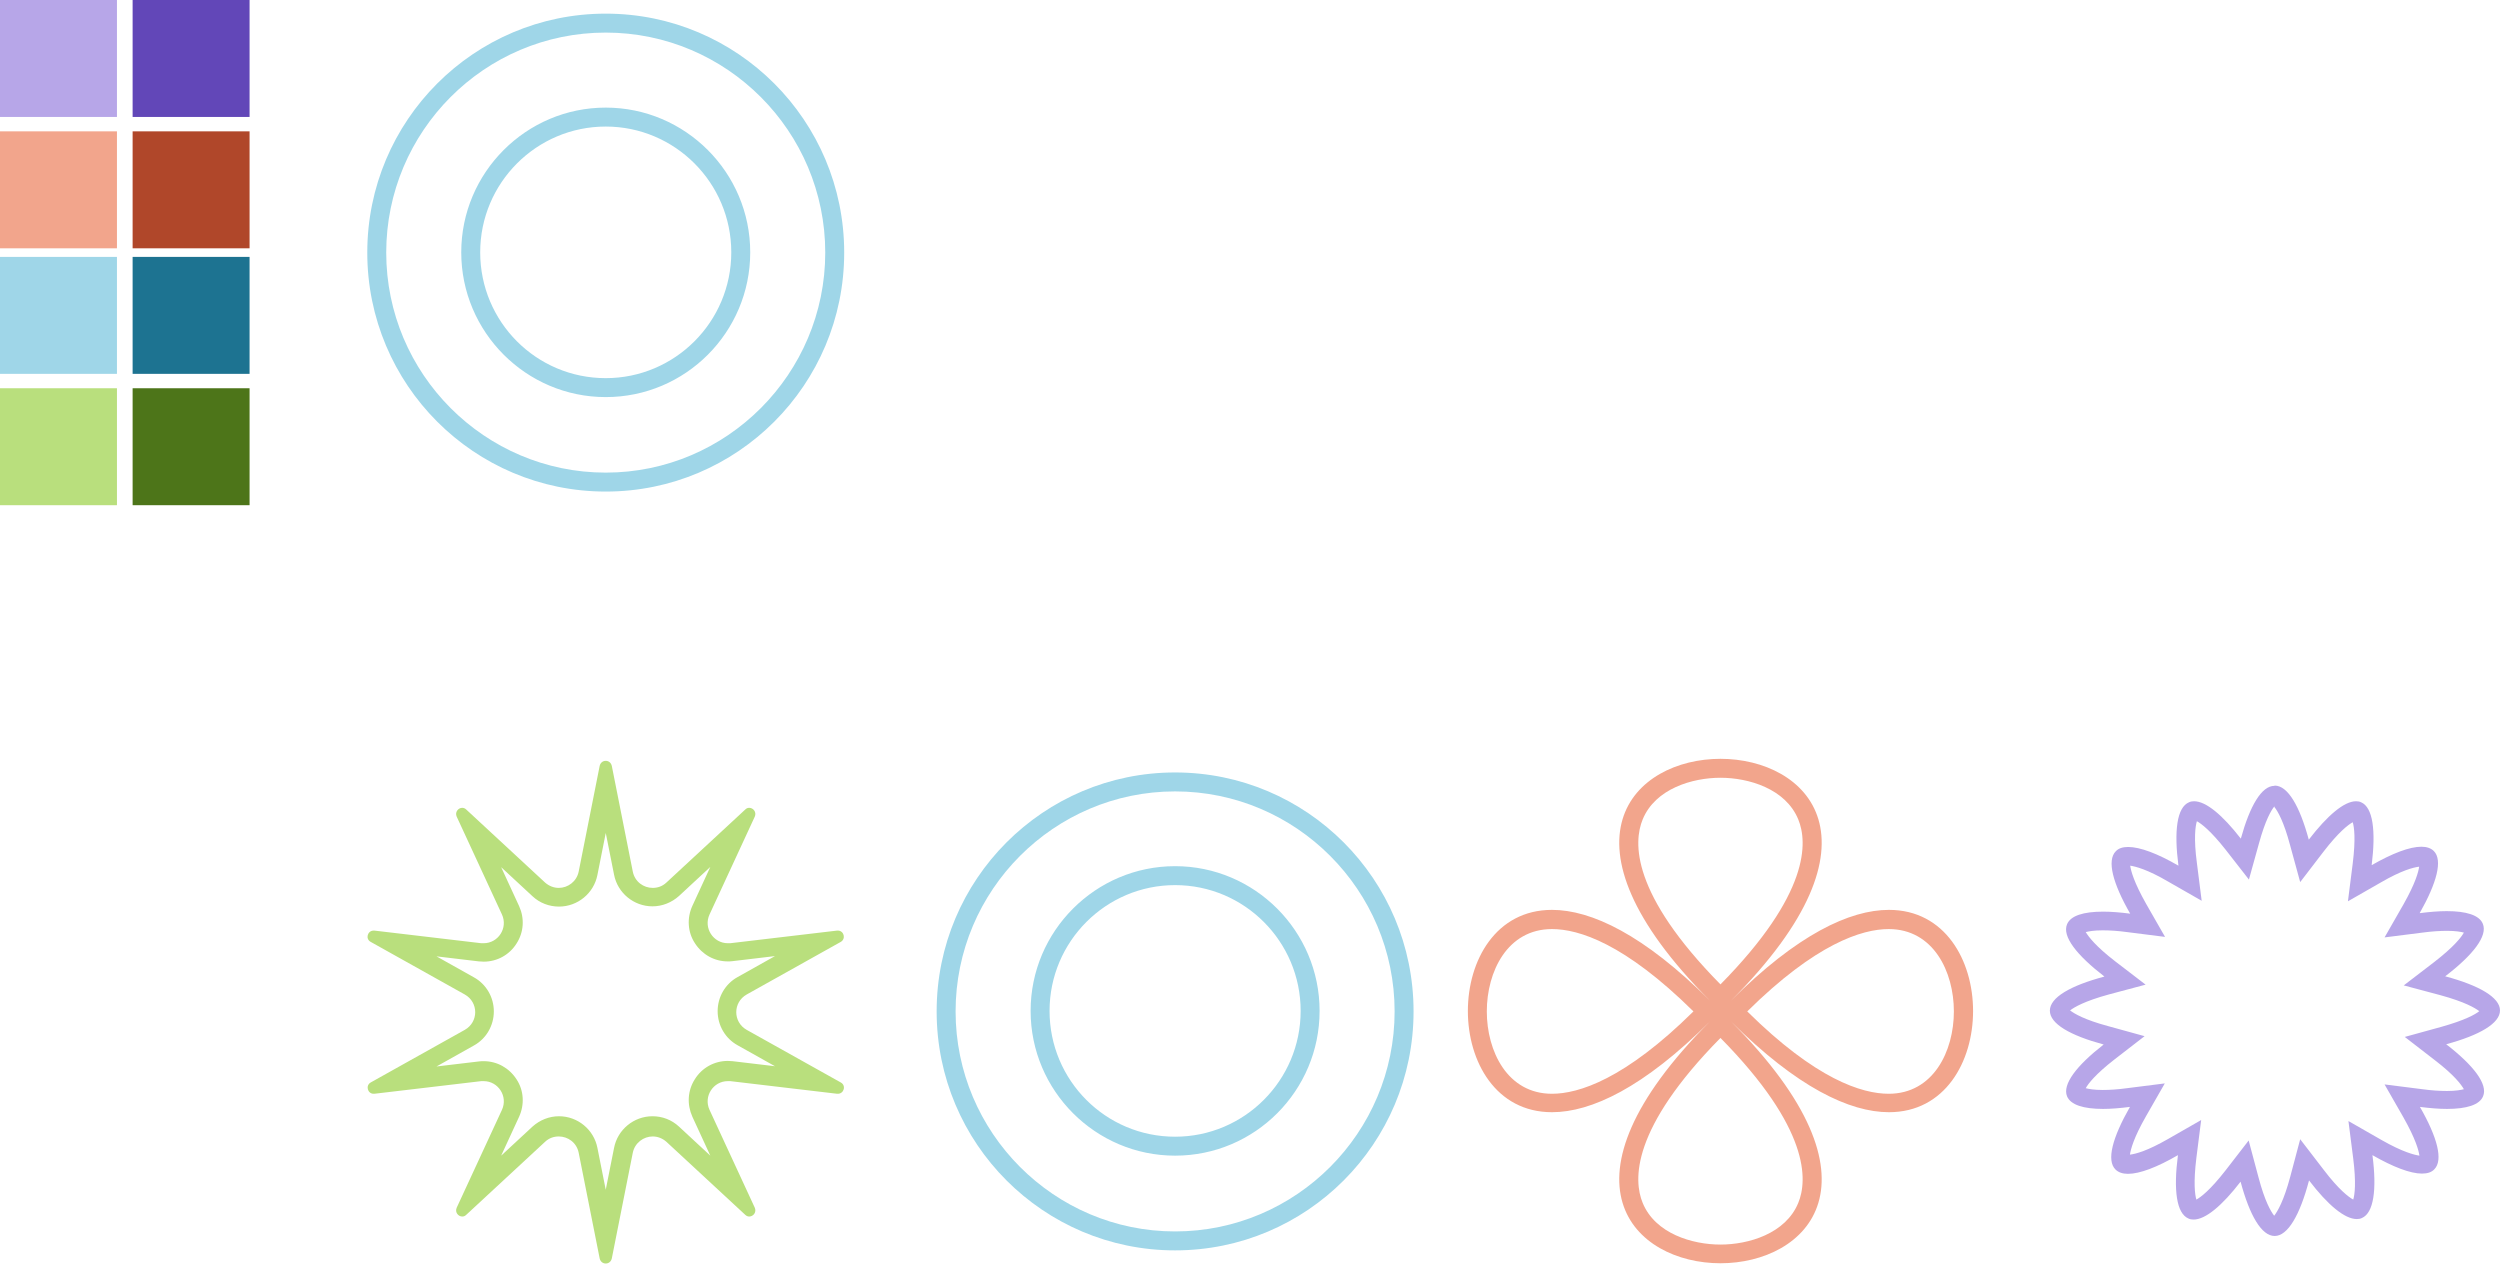
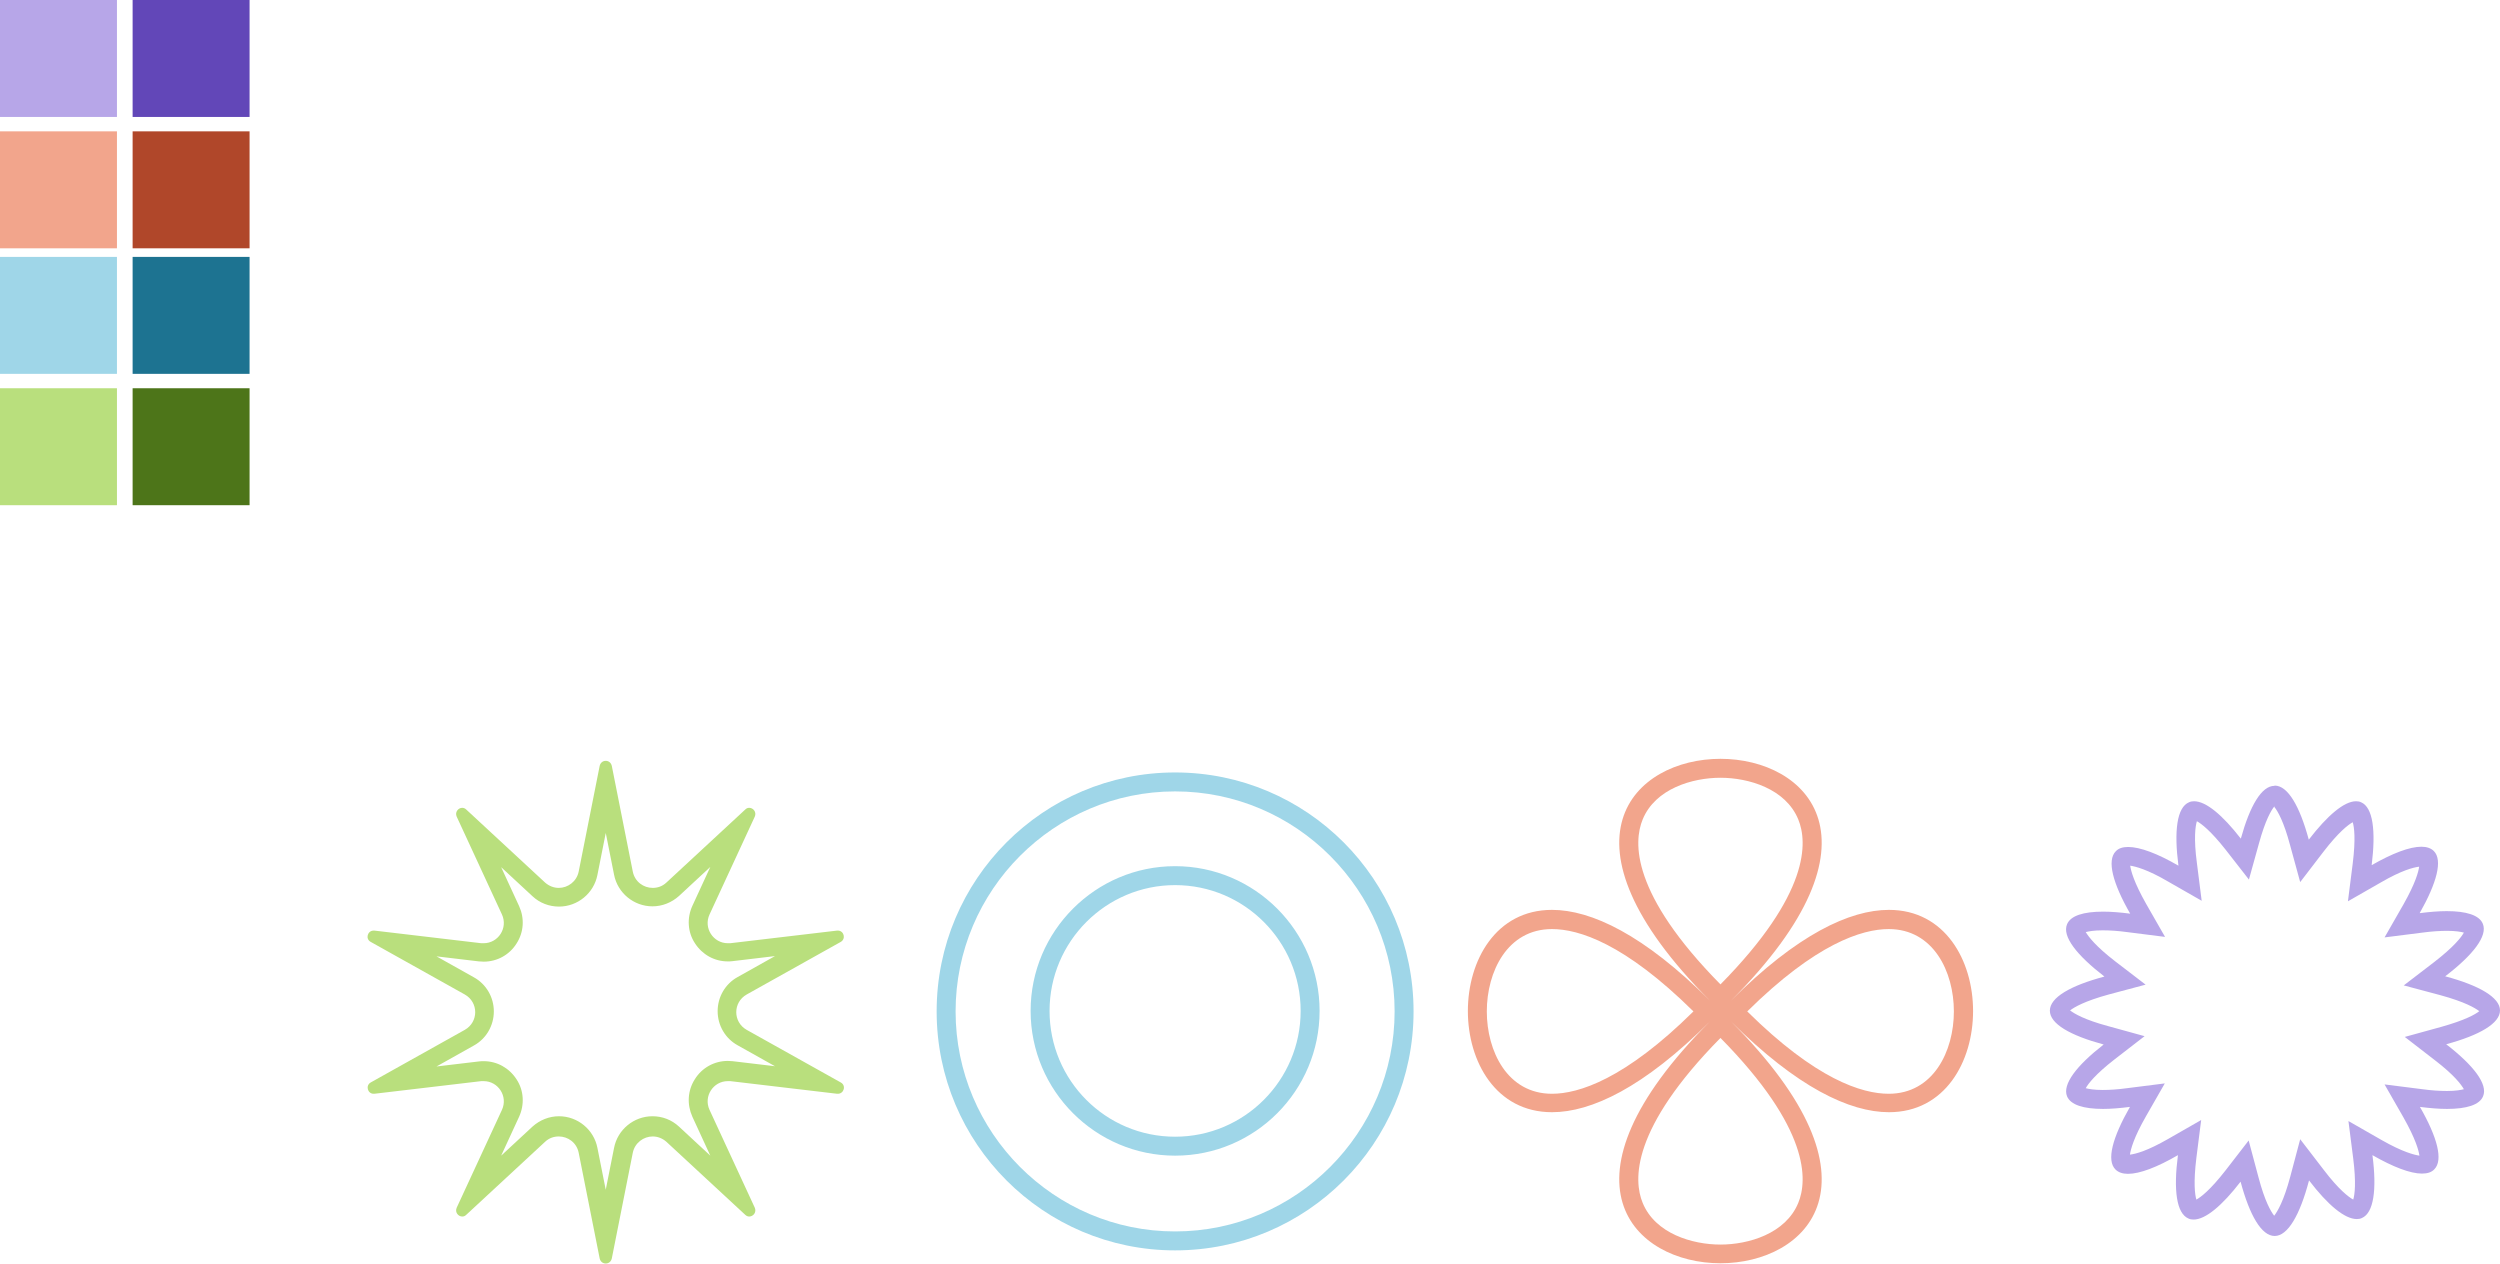
<svg xmlns="http://www.w3.org/2000/svg" id="Layer_1" version="1.1" viewBox="0 0 98.97 50.02">
  <defs>
    <style>
      .st0 {
        fill: #b9df7d;
      }

      .st1 {
        fill: #b7a6e8;
      }

      .st2 {
        fill: #6247b8;
      }

      .st3 {
        fill: #9fd6e8;
      }

      .st4 {
        fill: #f2a58c;
      }

      .st5 {
        fill: #4d7519;
      }

      .st6 {
        fill: #1d7391;
      }

      .st7 {
        fill: #b0472a;
      }
    </style>
  </defs>
  <rect class="st2" x="5.25" width="4.63" height="4.63" />
  <rect class="st7" x="5.25" y="5.2" width="4.63" height="4.63" />
  <rect class="st6" x="5.25" y="10.17" width="4.63" height="4.63" />
  <rect class="st5" x="5.25" y="15.37" width="4.63" height="4.63" />
  <rect class="st1" width="4.63" height="4.63" />
  <rect class="st4" y="5.2" width="4.63" height="4.63" />
  <rect class="st3" y="10.17" width="4.63" height="4.63" />
  <rect class="st0" y="15.37" width="4.63" height="4.63" />
  <path class="st1" d="M90.04,31.95c.13.16.37.57.62,1.51l.4,1.46.92-1.2c.6-.78.98-1.07,1.16-1.17.06.2.12.66,0,1.63l-.19,1.5,1.31-.75c.81-.47,1.27-.59,1.51-.62-.03.21-.15.66-.62,1.49l-.75,1.31,1.5-.19c.37-.05.7-.07.98-.07.34,0,.55.04.66.07-.1.18-.39.56-1.18,1.17l-1.2.92,1.46.39c.95.26,1.36.5,1.53.63-.16.13-.57.36-1.5.62l-1.45.4,1.19.92c.77.59,1.05.97,1.15,1.15-.12.03-.32.07-.67.07-.28,0-.61-.02-.97-.07l-1.5-.19.75,1.31c.48.85.6,1.3.63,1.51-.2-.03-.66-.14-1.5-.62l-1.31-.75.19,1.49c.12.96.06,1.42,0,1.62-.18-.1-.57-.39-1.17-1.18l-.93-1.21-.39,1.47c-.26.98-.51,1.39-.64,1.56-.13-.17-.37-.57-.62-1.52l-.39-1.46-.92,1.19c-.6.77-.97,1.05-1.15,1.15-.06-.2-.12-.67,0-1.65l.19-1.5-1.31.75c-.82.47-1.27.59-1.51.62.03-.21.15-.67.63-1.51l.75-1.31-1.5.19c-.36.05-.69.07-.96.07-.34,0-.55-.04-.67-.07.1-.18.38-.55,1.14-1.14l1.19-.92-1.45-.4c-.93-.25-1.33-.49-1.5-.62.17-.13.58-.37,1.53-.63l1.46-.39-1.2-.92c-.78-.6-1.06-.98-1.17-1.16.12-.03.32-.07.67-.07.28,0,.61.02.97.07l1.5.19-.75-1.31c-.48-.85-.6-1.3-.63-1.51.2.03.67.14,1.52.64l1.31.75-.19-1.5c-.13-.98-.06-1.45,0-1.65.18.1.55.38,1.14,1.13l.92,1.18.4-1.44c.25-.91.48-1.3.61-1.46M90.04,31.11c-.51,0-.97.79-1.33,2.09-.73-.94-1.38-1.48-1.85-1.48-.07,0-.14.01-.2.04-.48.2-.6,1.13-.42,2.51-.83-.48-1.52-.74-1.99-.74-.21,0-.38.05-.49.17-.36.36-.12,1.27.57,2.47-.39-.05-.75-.08-1.07-.08-.78,0-1.29.16-1.43.5-.2.48.38,1.22,1.48,2.07-1.35.36-2.16.83-2.16,1.35s.8.98,2.13,1.34c-1.08.84-1.64,1.58-1.45,2.05.14.34.65.5,1.43.5.31,0,.67-.03,1.06-.08-.69,1.21-.94,2.12-.57,2.48.11.11.28.17.49.17.47,0,1.15-.26,1.98-.74-.18,1.38-.06,2.31.42,2.51.06.03.13.04.2.04.47,0,1.13-.55,1.86-1.5.36,1.34.83,2.15,1.35,2.15s1-.83,1.36-2.2c.74.97,1.41,1.53,1.89,1.53.07,0,.14-.01.2-.04.47-.2.6-1.12.42-2.49.82.47,1.5.73,1.96.73.21,0,.38-.05.49-.17.36-.36.12-1.27-.57-2.47.39.05.75.08,1.07.08.78,0,1.29-.16,1.43-.5.2-.47-.37-1.22-1.46-2.06,1.33-.36,2.13-.83,2.13-1.34s-.82-.99-2.17-1.35c1.11-.85,1.69-1.6,1.49-2.08-.14-.34-.65-.5-1.43-.5-.32,0-.68.03-1.07.08.68-1.2.92-2.1.56-2.46-.11-.11-.28-.17-.49-.17-.47,0-1.15.26-1.97.73.17-1.37.05-2.29-.42-2.49-.06-.03-.13-.04-.2-.04-.47,0-1.13.56-1.87,1.52-.36-1.33-.83-2.14-1.35-2.14h0Z" />
  <path class="st4" d="M68.11,30.79c1.11,0,2.58.43,3.08,1.65.37.9.46,2.94-3.08,6.53-3.54-3.59-3.45-5.63-3.08-6.53.5-1.22,1.97-1.65,3.08-1.65M74.77,36.78c1.77,0,2.58,1.69,2.58,3.26,0,1.57-.81,3.26-2.58,3.26-1.06,0-2.88-.57-5.6-3.26,2.72-2.69,4.55-3.26,5.6-3.26M61.44,36.78c1.06,0,2.88.57,5.6,3.26-2.72,2.69-4.55,3.26-5.6,3.26-1.77,0-2.58-1.69-2.58-3.26s.81-3.26,2.58-3.26M68.11,41.09c3.54,3.59,3.45,5.63,3.08,6.53-.5,1.22-1.97,1.65-3.08,1.65s-2.58-.43-3.08-1.65c-.37-.9-.46-2.94,3.08-6.53M68.11,30.04c-3.4,0-6.8,3.19-.41,9.58-2.62-2.62-4.71-3.6-6.26-3.6-4.44,0-4.44,8.01,0,8.01,1.55,0,3.63-.97,6.26-3.6-6.39,6.39-2.99,9.58.41,9.58s6.8-3.19.41-9.58c2.62,2.62,4.71,3.6,6.26,3.6,4.44,0,4.44-8.01,0-8.01-1.55,0-3.63.97-6.26,3.6,6.39-6.39,2.99-9.58-.41-9.58h0Z" />
-   <path class="st3" d="M23.98,1.29c4.79,0,8.69,3.91,8.69,8.71s-3.9,8.71-8.69,8.71-8.69-3.91-8.69-8.71S19.18,1.29,23.98,1.29M23.98,15.72c3.16,0,5.72-2.57,5.72-5.73s-2.57-5.73-5.72-5.73-5.72,2.57-5.72,5.73,2.57,5.73,5.72,5.73M23.98.54c-5.21,0-9.44,4.23-9.44,9.46s4.23,9.46,9.44,9.46,9.44-4.23,9.44-9.46S29.19.54,23.98.54h0ZM23.98,14.97c-2.75,0-4.97-2.23-4.97-4.98s2.23-4.98,4.97-4.98,4.97,2.23,4.97,4.98-2.23,4.98-4.97,4.98h0Z" />
  <path class="st3" d="M46.52,31.33c4.79,0,8.69,3.91,8.69,8.71s-3.9,8.71-8.69,8.71-8.69-3.91-8.69-8.71,3.9-8.71,8.69-8.71M46.52,45.75c3.16,0,5.72-2.57,5.72-5.73s-2.57-5.73-5.72-5.73-5.72,2.57-5.72,5.73,2.57,5.73,5.72,5.73M46.52,30.58c-5.21,0-9.44,4.23-9.44,9.46s4.23,9.46,9.44,9.46,9.44-4.23,9.44-9.46-4.23-9.46-9.44-9.46h0ZM46.52,45c-2.75,0-4.97-2.23-4.97-4.98s2.23-4.98,4.97-4.98,4.97,2.23,4.97,4.98-2.23,4.98-4.97,4.98h0Z" />
  <path class="st0" d="M23.98,32.97l.33,1.66c.14.72.78,1.25,1.52,1.25.39,0,.76-.15,1.05-.41l1.24-1.15-.71,1.54c-.22.48-.19,1.04.1,1.48.29.45.77.72,1.3.72.06,0,.12,0,.19-.01l1.68-.2-1.48.83c-.49.27-.79.79-.79,1.35s.3,1.08.79,1.35l1.48.83-1.68-.2c-.06,0-.13-.01-.19-.01-.53,0-1.02.27-1.3.72-.29.45-.32,1-.1,1.49l.71,1.54-1.24-1.15c-.29-.27-.66-.41-1.05-.41-.74,0-1.38.53-1.52,1.25l-.33,1.66-.33-1.66c-.14-.72-.78-1.25-1.52-1.25-.39,0-.76.15-1.05.41l-1.24,1.15.71-1.54c.22-.48.19-1.04-.1-1.48-.29-.45-.77-.72-1.3-.72-.06,0-.12,0-.19.01l-1.68.2,1.48-.83c.49-.27.79-.79.79-1.35s-.3-1.08-.79-1.35l-1.48-.83,1.68.2c.06,0,.13.01.19.01.53,0,1.02-.27,1.3-.72.29-.45.32-1,.1-1.48l-.71-1.54,1.24,1.15c.29.27.66.41,1.05.41.74,0,1.38-.53,1.52-1.25l.33-1.66M23.98,30.12c-.11,0-.21.07-.24.2l-.83,4.18c-.08.4-.43.65-.79.65-.19,0-.38-.07-.54-.21l-3.12-2.89c-.05-.05-.11-.07-.16-.07-.16,0-.3.17-.22.35l1.79,3.87c.25.54-.15,1.14-.72,1.14-.03,0-.07,0-.1,0l-4.23-.5s-.02,0-.03,0c-.24,0-.34.33-.11.45l3.72,2.08c.55.31.55,1.09,0,1.4l-3.72,2.08c-.22.12-.13.45.11.45.01,0,.02,0,.03,0l4.23-.5s.07,0,.1,0c.57,0,.97.6.72,1.14l-1.79,3.87c-.08.18.06.35.22.35.06,0,.11-.02.16-.07l3.12-2.89c.16-.15.35-.21.54-.21.36,0,.71.24.79.65l.83,4.18c.03.13.13.2.24.2s.21-.07.24-.2l.83-4.18c.08-.4.43-.65.79-.65.19,0,.38.07.54.21l3.12,2.89c.05.05.11.07.16.07.16,0,.3-.17.22-.35l-1.79-3.87c-.25-.54.15-1.14.72-1.14.03,0,.07,0,.1,0l4.23.5s.02,0,.03,0c.24,0,.34-.33.11-.45l-3.72-2.08c-.55-.31-.55-1.09,0-1.4l3.72-2.08c.22-.12.13-.45-.11-.45-.01,0-.02,0-.03,0l-4.23.5s-.07,0-.1,0c-.57,0-.97-.6-.72-1.14l1.79-3.87c.08-.18-.06-.35-.22-.35-.06,0-.11.02-.16.07l-3.12,2.89c-.16.15-.35.21-.54.21-.36,0-.71-.24-.79-.65l-.83-4.18c-.03-.13-.13-.2-.24-.2h0Z" />
</svg>
